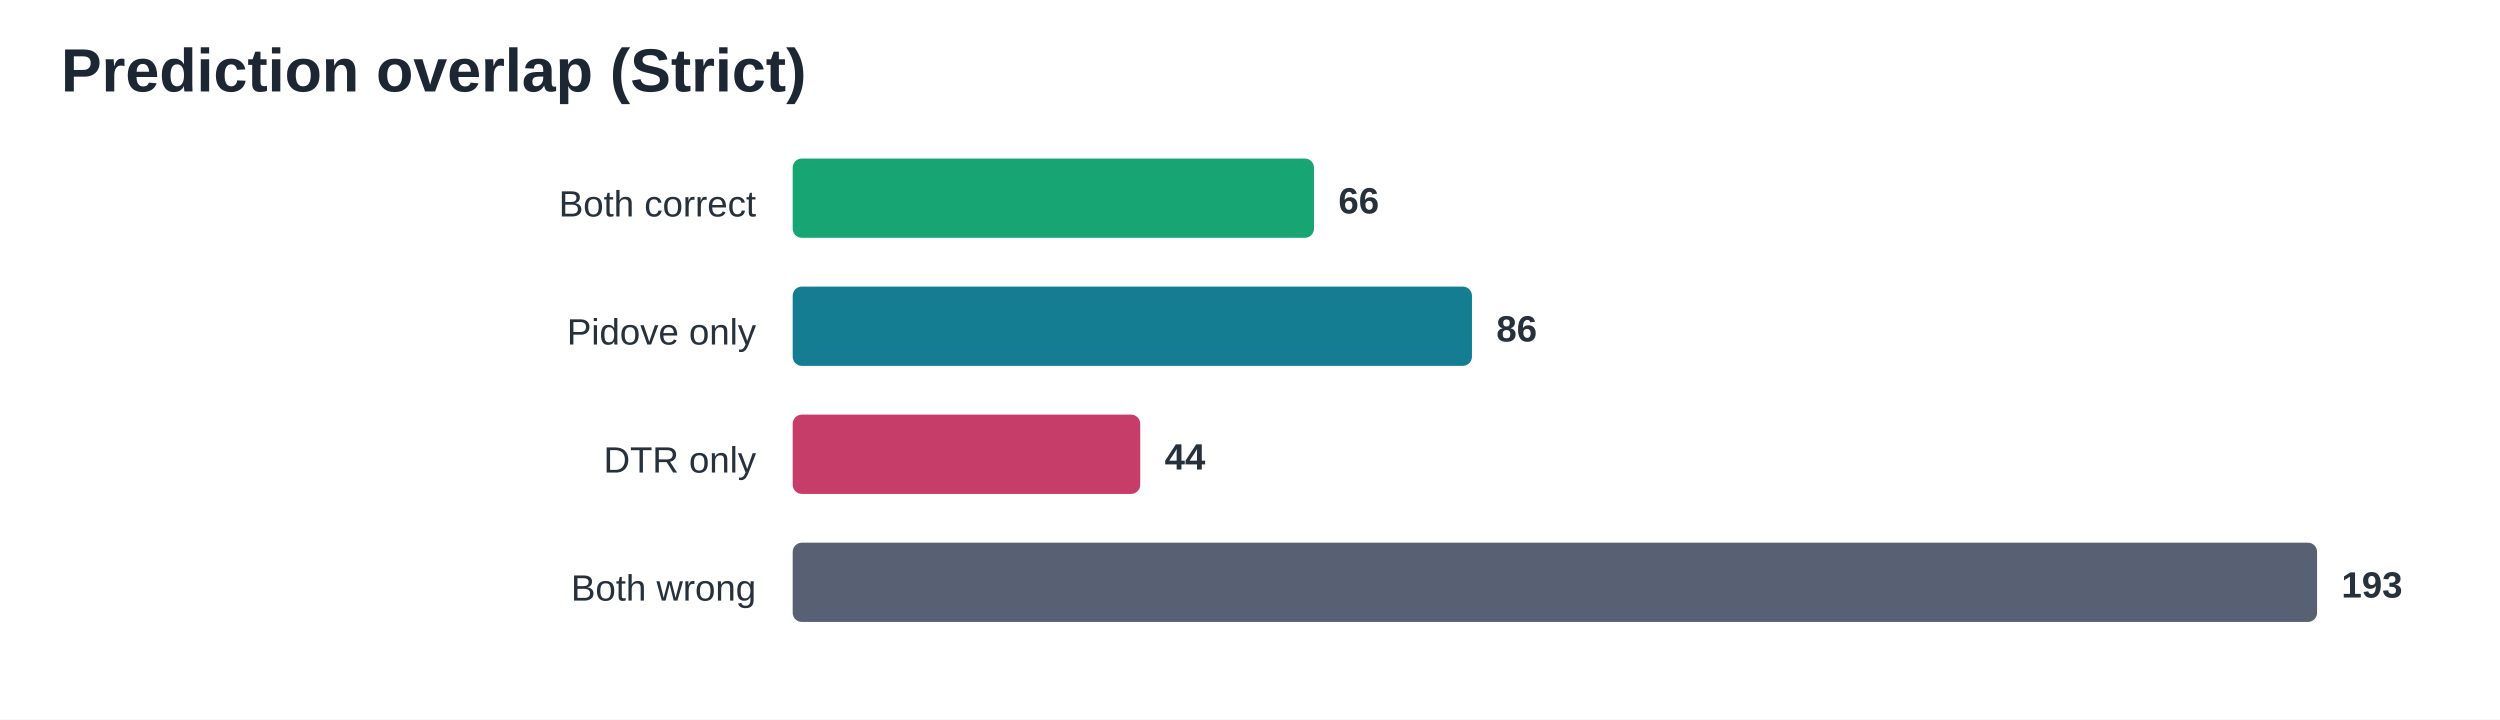
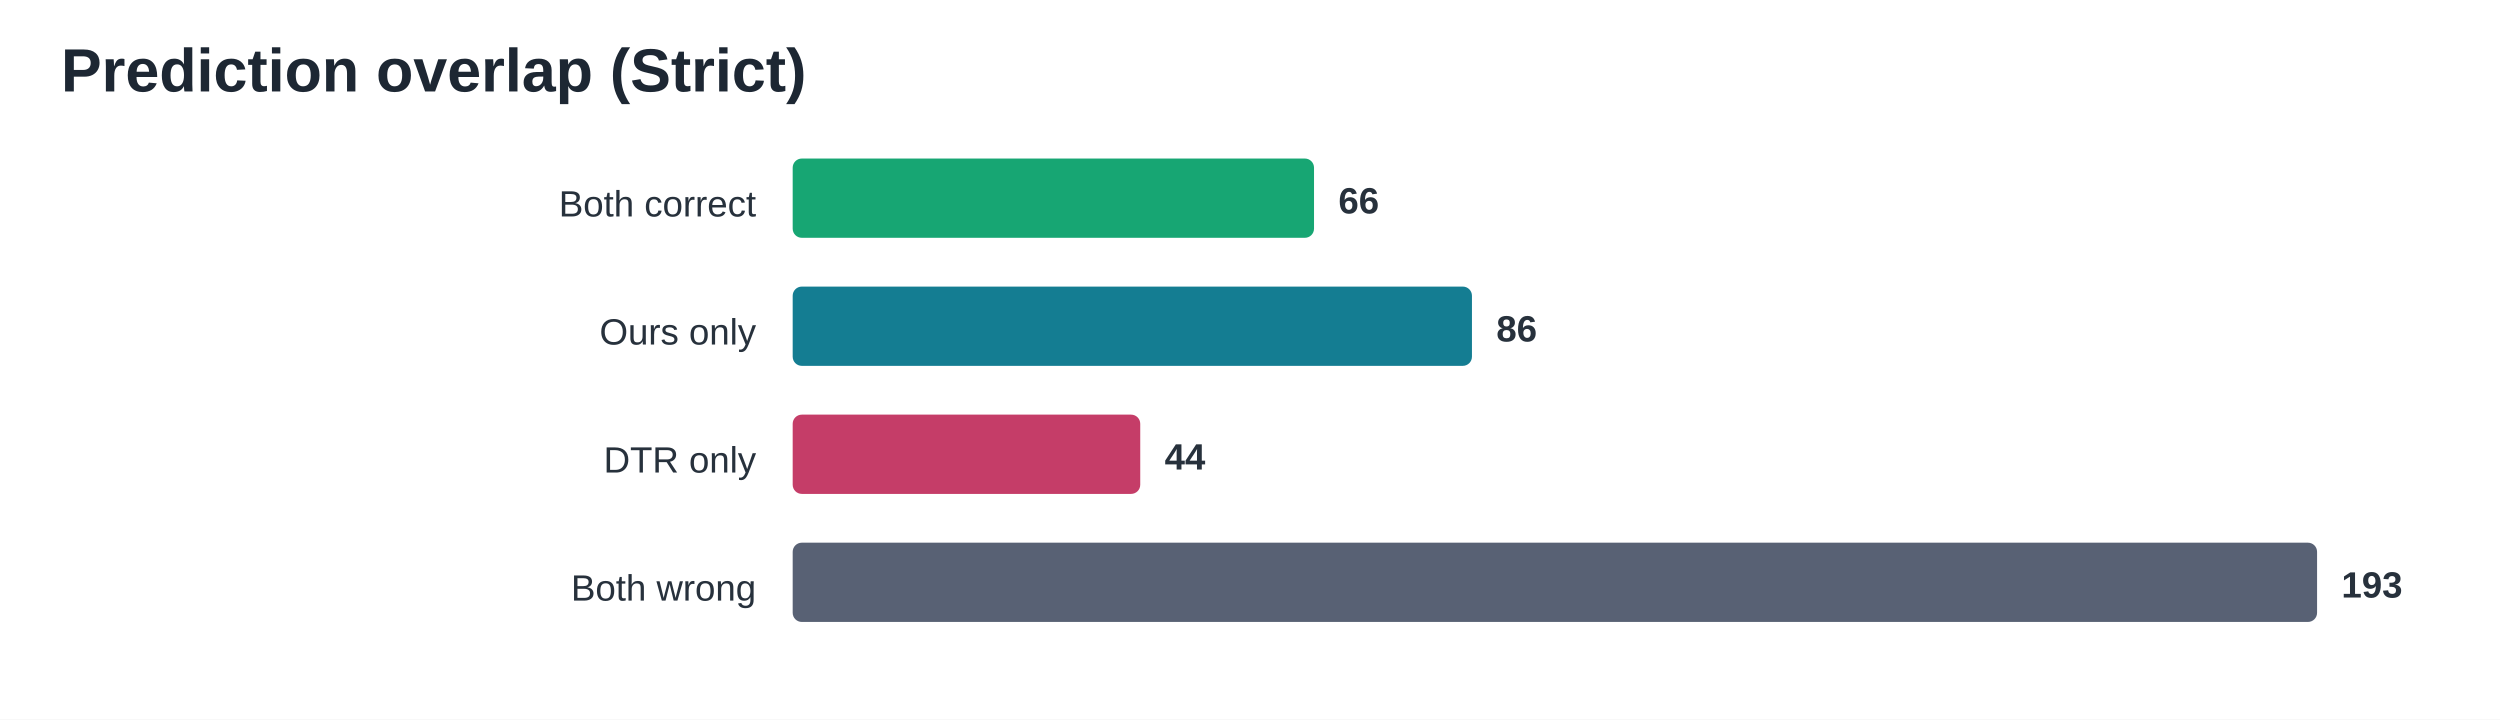
<svg xmlns="http://www.w3.org/2000/svg" width="820" height="236" viewBox="0 0 820 236">
  <rect width="100%" height="100%" fill="#ffffff" />
  <text x="20" y="30" font-family="Arial" font-size="20" font-weight="700" fill="#1d2733">Prediction overlap (Strict)</text>
  <text x="248" y="71" text-anchor="end" font-family="Arial" font-size="12" fill="#27313c">Both correct</text>
  <rect x="260" y="52" width="171.0" height="26" rx="3" fill="#17a673" />
  <text x="439.0" y="70" font-family="Arial" font-size="12" font-weight="700" fill="#27313c">66</text>
-   <text x="248" y="113" text-anchor="end" font-family="Arial" font-size="12" fill="#27313c">Pidove only</text>
+   <text x="248" y="113" text-anchor="end" font-family="Arial" font-size="12" fill="#27313c">Ours only</text>
  <rect x="260" y="94" width="222.8" height="26" rx="3" fill="#147d92" />
  <text x="490.8" y="112" font-family="Arial" font-size="12" font-weight="700" fill="#27313c">86</text>
  <text x="248" y="155" text-anchor="end" font-family="Arial" font-size="12" fill="#27313c">DTR only</text>
  <rect x="260" y="136" width="114.0" height="26" rx="3" fill="#c53d68" />
  <text x="382.0" y="154" font-family="Arial" font-size="12" font-weight="700" fill="#27313c">44</text>
  <text x="248" y="197" text-anchor="end" font-family="Arial" font-size="12" fill="#27313c">Both wrong</text>
  <rect x="260" y="178" width="500.0" height="26" rx="3" fill="#586174" />
  <text x="768.0" y="196" font-family="Arial" font-size="12" font-weight="700" fill="#27313c">193</text>
</svg>
